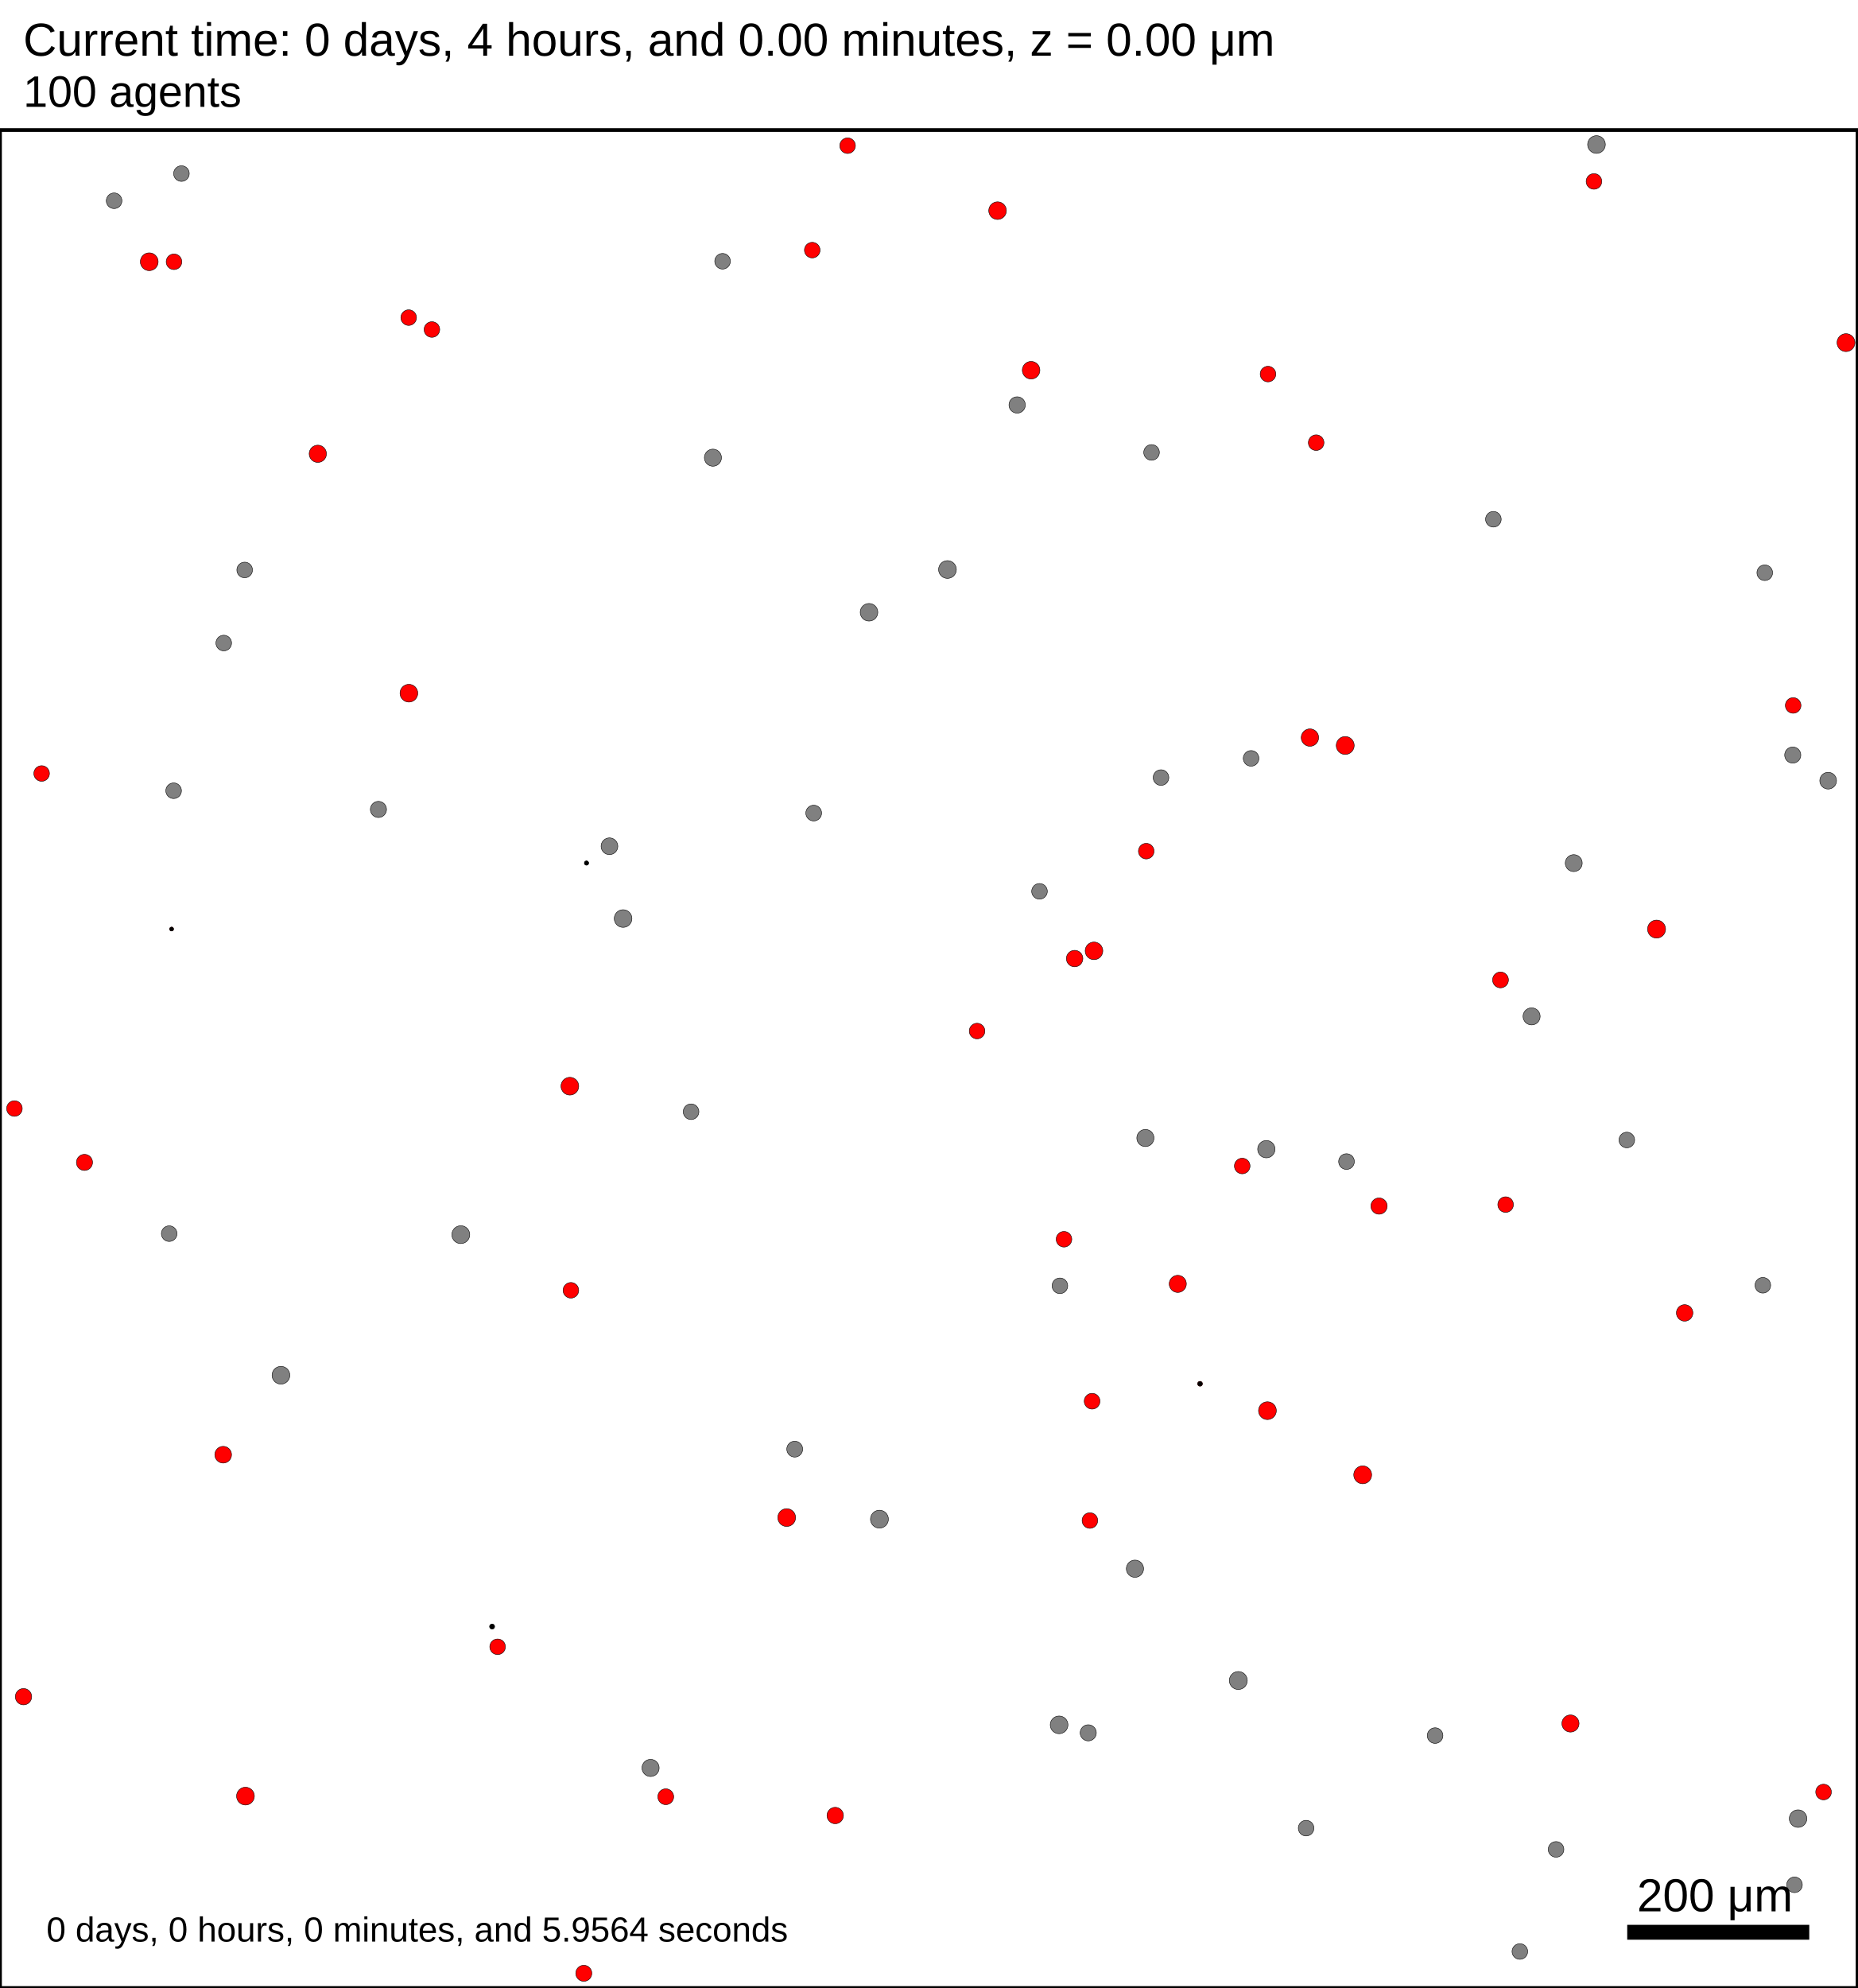
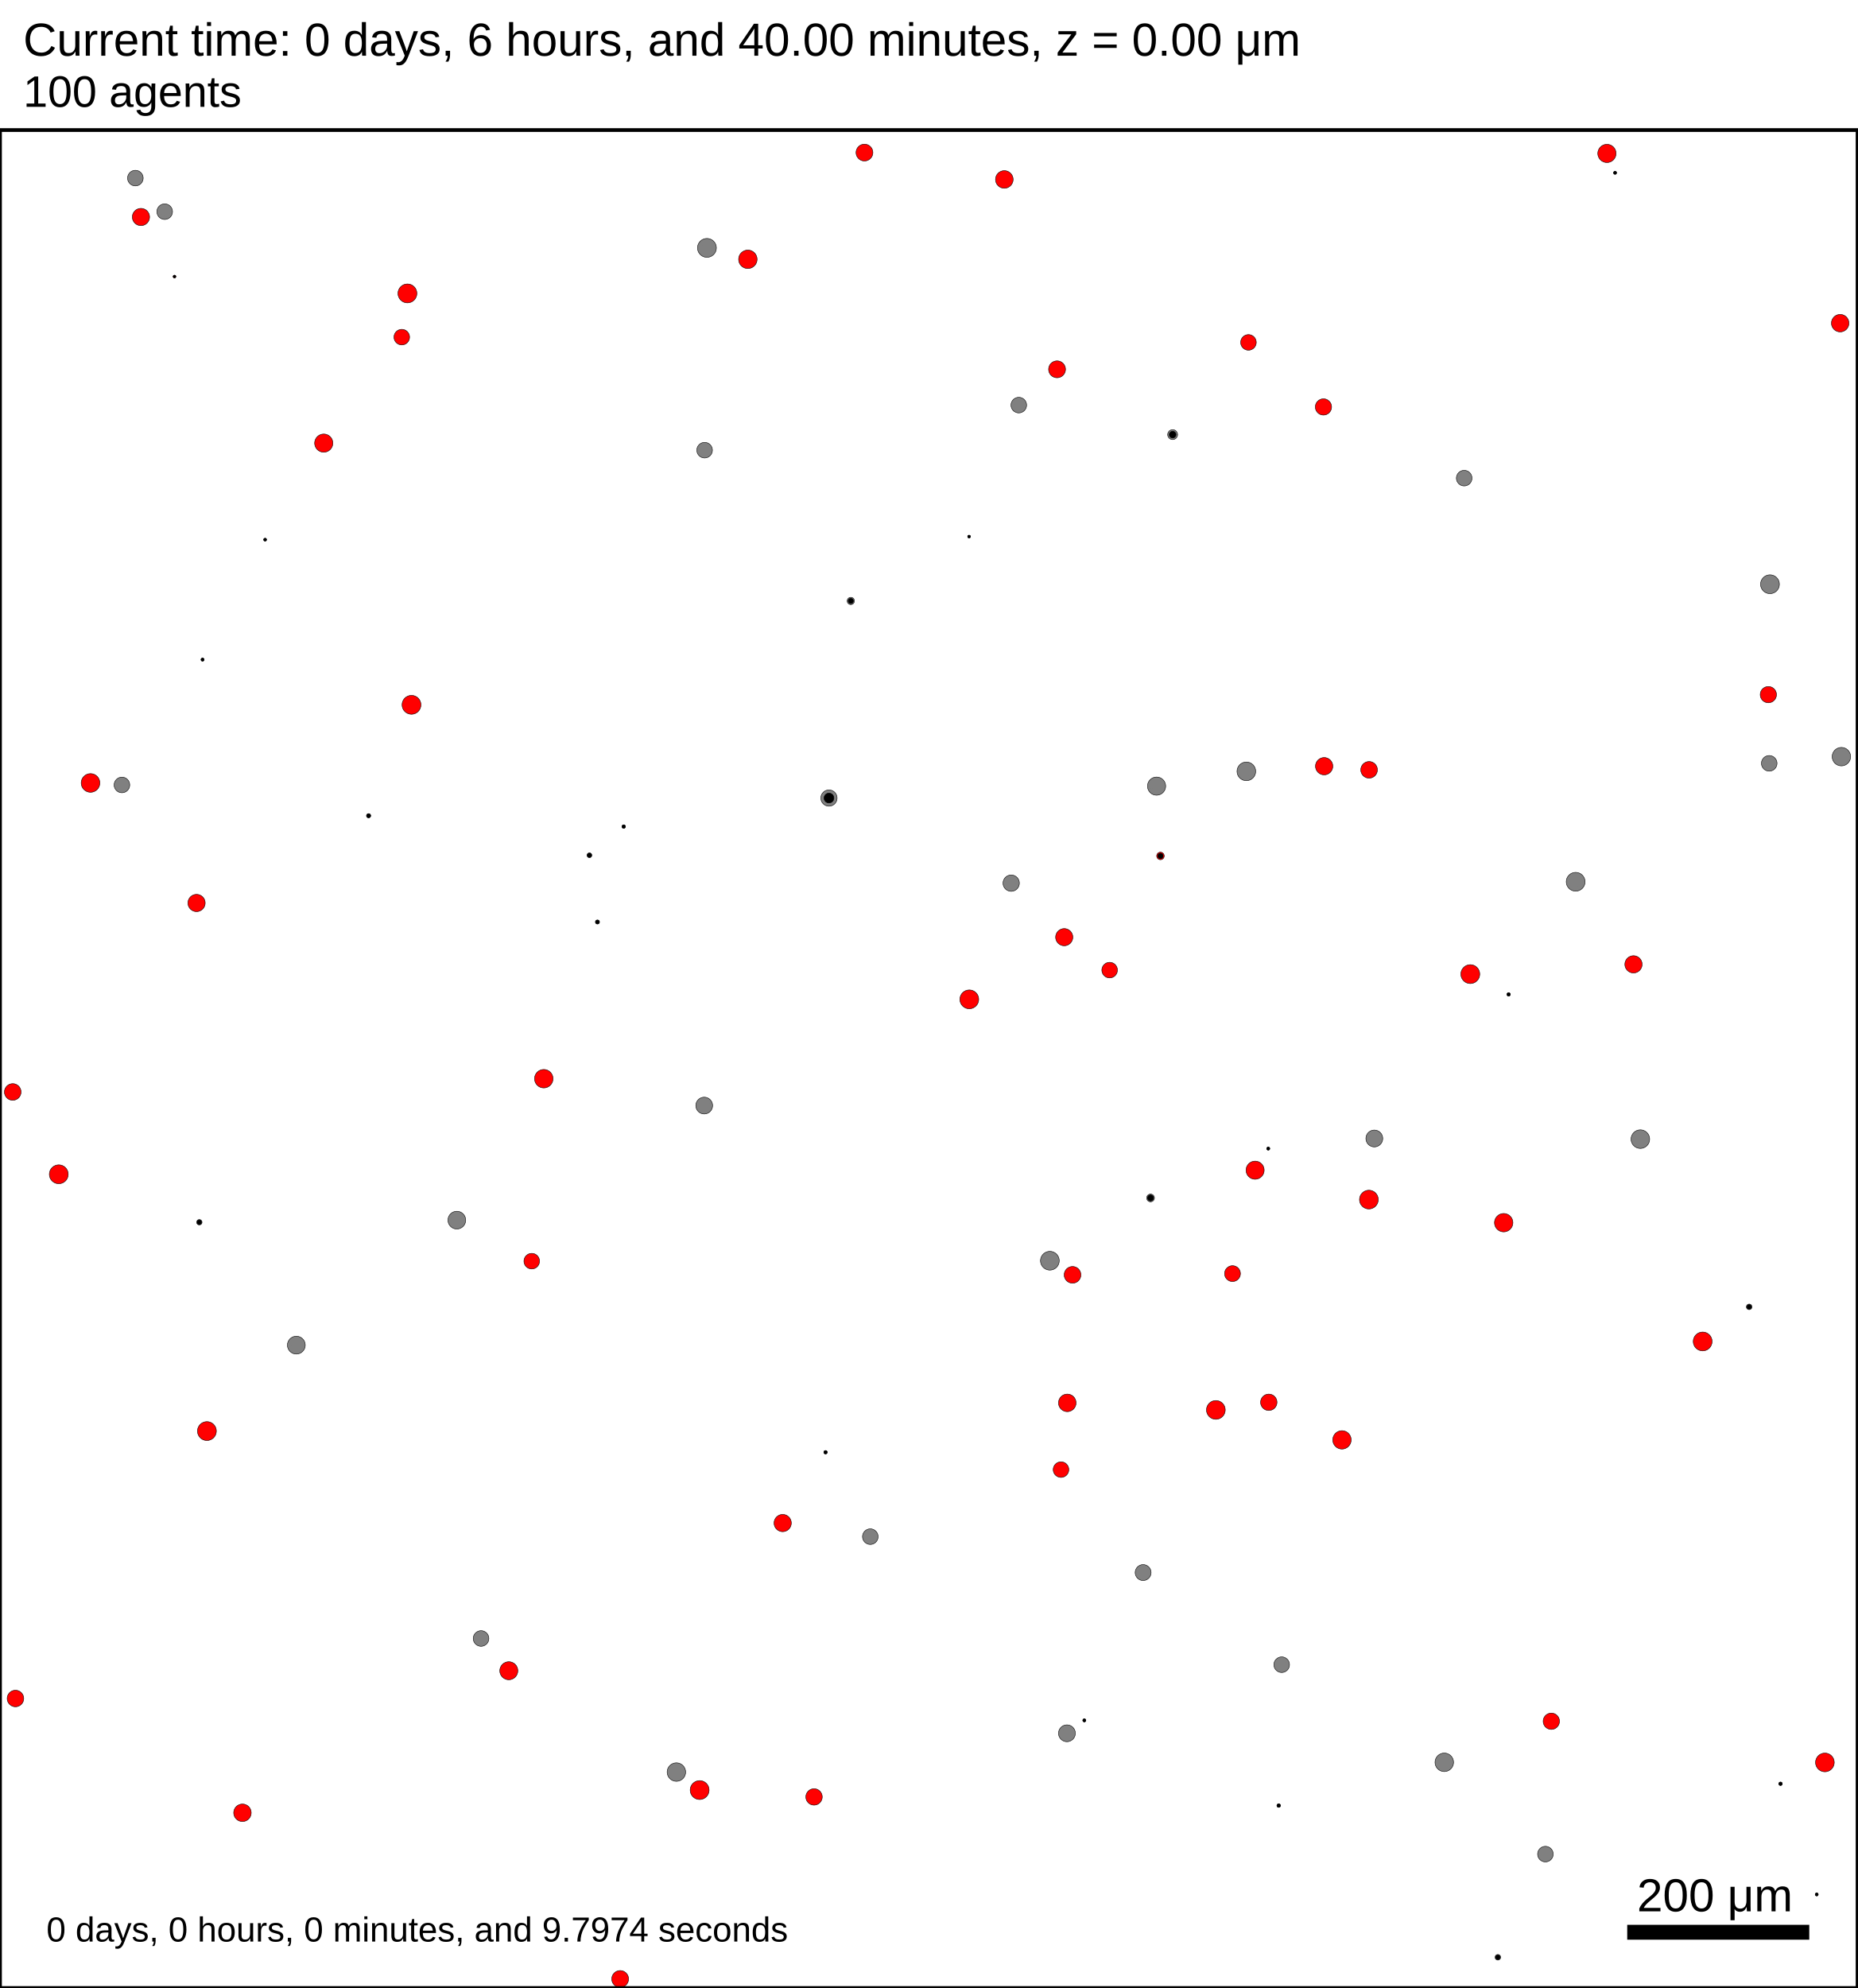
<svg xmlns="http://www.w3.org/2000/svg" version="1.1" width="2000" height="2140" id="svg2">
  <rect x="0" y="0" width="2000" height="2140" stroke-width="4" stroke="white" fill="white" />
  <text x="25" y="60" font-family="Arial" font-size="50" fill="black">
-    Current time: 0 days, 4 hours, and 0.00 minutes, z = 0.00 μm
+    Current time: 0 days, 6 hours, and 40.00 minutes, z = 0.00 μm
  </text>
  <text x="25" y="115" font-family="Arial" font-size="47.5" fill="black">
   100 agents
  </text>
  <g id="tissue" transform="translate(0,2140) scale(1,-1)">
    <g id="ECM">
  </g>
    <g id="cells">
      <g id="cell0">
-         <circle cx="1119.22" cy="1180.51" r="8.413" stroke-width="0.5" stroke="black" fill="grey" />
-         <circle cx="1119.22" cy="1180.51" r="5.052" stroke-width="0.5" stroke="grey" fill="grey" />
+         <circle cx="1088.74" cy="1189.32" r="8.808" stroke-width="0.5" stroke="black" fill="grey" />
+         <circle cx="1088.74" cy="1189.32" r="5.336" stroke-width="0.5" stroke="grey" fill="grey" />
      </g>
      <g id="cell1">
-         <circle cx="1694.42" cy="1210.89" r="9.125" stroke-width="0.5" stroke="black" fill="grey" />
-         <circle cx="1694.42" cy="1210.89" r="5.543" stroke-width="0.5" stroke="grey" fill="grey" />
+         <circle cx="1696.47" cy="1190.81" r="10.137" stroke-width="0.5" stroke="black" fill="grey" />
+         <circle cx="1696.47" cy="1190.81" r="6.141" stroke-width="0.5" stroke="grey" fill="grey" />
      </g>
      <g id="cell2">
-         <circle cx="1095.15" cy="1704.07" r="8.808" stroke-width="0.5" stroke="black" fill="grey" />
-         <circle cx="1095.15" cy="1704.07" r="5.336" stroke-width="0.5" stroke="grey" fill="grey" />
+         <circle cx="1096.92" cy="1703.91" r="8.413" stroke-width="0.5" stroke="black" fill="grey" />
+         <circle cx="1096.92" cy="1703.91" r="5.052" stroke-width="0.5" stroke="grey" fill="grey" />
      </g>
      <g id="cell3">
-         <circle cx="1250.03" cy="1302.97" r="8.413" stroke-width="0.5" stroke="black" fill="grey" />
-         <circle cx="1250.03" cy="1302.97" r="5.052" stroke-width="0.5" stroke="grey" fill="grey" />
+         <circle cx="1245.26" cy="1293.78" r="9.799" stroke-width="0.5" stroke="black" fill="grey" />
+         <circle cx="1245.26" cy="1293.78" r="5.951" stroke-width="0.5" stroke="grey" fill="grey" />
      </g>
      <g id="cell4">
-         <circle cx="855.672" cy="580.069" r="8.545" stroke-width="0.5" stroke="black" fill="grey" />
-         <circle cx="855.672" cy="580.069" r="5.149" stroke-width="0.5" stroke="grey" fill="grey" />
+         <circle cx="888.838" cy="576.725" r="1.846" stroke-width="0.5" stroke="black" fill="grey" />
+         <circle cx="888.838" cy="576.725" r="1.778" stroke-width="0.5" stroke="black" fill="black" />
      </g>
      <g id="cell5">
-         <circle cx="122.863" cy="1923.88" r="8.413" stroke-width="0.5" stroke="black" fill="grey" />
-         <circle cx="122.863" cy="1923.88" r="5.052" stroke-width="0.5" stroke="grey" fill="grey" />
+         <circle cx="145.756" cy="1948.28" r="8.413" stroke-width="0.5" stroke="black" fill="grey" />
+         <circle cx="145.756" cy="1948.28" r="5.052" stroke-width="0.5" stroke="grey" fill="grey" />
      </g>
      <g id="cell6">
-         <circle cx="744.069" cy="943.266" r="8.413" stroke-width="0.5" stroke="black" fill="grey" />
-         <circle cx="744.069" cy="943.266" r="5.052" stroke-width="0.5" stroke="grey" fill="grey" />
+         <circle cx="758.225" cy="949.898" r="9.047" stroke-width="0.5" stroke="black" fill="grey" />
+         <circle cx="758.225" cy="949.898" r="5.493" stroke-width="0.5" stroke="grey" fill="grey" />
      </g>
      <g id="cell7">
-         <circle cx="1649.04" cy="1045.91" r="9.2" stroke-width="0.5" stroke="black" fill="grey" />
-         <circle cx="1649.04" cy="1045.91" r="5.59" stroke-width="0.5" stroke="grey" fill="grey" />
+         <circle cx="1624.31" cy="1069.57" r="1.82" stroke-width="0.5" stroke="black" fill="grey" />
+         <circle cx="1624.31" cy="1069.57" r="1.757" stroke-width="0.5" stroke="black" fill="black" />
      </g>
      <g id="cell8">
-         <circle cx="1141.18" cy="755.884" r="8.413" stroke-width="0.5" stroke="black" fill="grey" />
-         <circle cx="1141.18" cy="755.884" r="5.052" stroke-width="0.5" stroke="grey" fill="grey" />
+         <circle cx="1130.37" cy="782.881" r="10.11" stroke-width="0.5" stroke="black" fill="grey" />
+         <circle cx="1130.37" cy="782.881" r="6.126" stroke-width="0.5" stroke="grey" fill="grey" />
      </g>
      <g id="cell9">
-         <circle cx="1675.37" cy="149.206" r="8.413" stroke-width="0.5" stroke="black" fill="grey" />
-         <circle cx="1675.37" cy="149.206" r="5.052" stroke-width="0.5" stroke="grey" fill="grey" />
+         <circle cx="1663.91" cy="144.118" r="8.413" stroke-width="0.5" stroke="black" fill="grey" />
+         <circle cx="1663.91" cy="144.118" r="5.052" stroke-width="0.5" stroke="grey" fill="grey" />
      </g>
      <g id="cell10">
-         <circle cx="186.957" cy="1288.8" r="8.413" stroke-width="0.5" stroke="black" fill="grey" />
-         <circle cx="186.957" cy="1288.8" r="5.052" stroke-width="0.5" stroke="grey" fill="grey" />
+         <circle cx="131.287" cy="1295.03" r="8.413" stroke-width="0.5" stroke="black" fill="grey" />
+         <circle cx="131.287" cy="1295.03" r="5.052" stroke-width="0.5" stroke="grey" fill="grey" />
      </g>
      <g id="cell11">
-         <circle cx="767.598" cy="1647.32" r="9.2" stroke-width="0.5" stroke="black" fill="grey" />
-         <circle cx="767.598" cy="1647.32" r="5.59" stroke-width="0.5" stroke="grey" fill="grey" />
+         <circle cx="758.651" cy="1655.41" r="8.413" stroke-width="0.5" stroke="black" fill="grey" />
+         <circle cx="758.651" cy="1655.41" r="5.052" stroke-width="0.5" stroke="grey" fill="grey" />
      </g>
      <g id="cell12">
-         <circle cx="1545.14" cy="271.709" r="8.413" stroke-width="0.5" stroke="black" fill="grey" />
-         <circle cx="1545.14" cy="271.709" r="5.052" stroke-width="0.5" stroke="grey" fill="grey" />
+         <circle cx="1555.04" cy="242.931" r="9.982" stroke-width="0.5" stroke="black" fill="grey" />
+         <circle cx="1555.04" cy="242.931" r="6.055" stroke-width="0.5" stroke="grey" fill="grey" />
      </g>
      <g id="cell13">
-         <circle cx="1718.9" cy="1984.42" r="9.536" stroke-width="0.5" stroke="black" fill="grey" />
-         <circle cx="1718.9" cy="1984.42" r="5.796" stroke-width="0.5" stroke="grey" fill="grey" />
+         <circle cx="1738.91" cy="1953.97" r="1.61" stroke-width="0.5" stroke="black" fill="grey" />
+         <circle cx="1738.91" cy="1953.97" r="1.579" stroke-width="0.5" stroke="black" fill="black" />
      </g>
      <g id="cell14">
-         <circle cx="1607.9" cy="1581.04" r="8.413" stroke-width="0.5" stroke="black" fill="grey" />
-         <circle cx="1607.9" cy="1581.04" r="5.052" stroke-width="0.5" stroke="grey" fill="grey" />
+         <circle cx="1576.46" cy="1625.3" r="8.413" stroke-width="0.5" stroke="black" fill="grey" />
+         <circle cx="1576.46" cy="1625.3" r="5.052" stroke-width="0.5" stroke="grey" fill="grey" />
      </g>
      <g id="cell15">
-         <circle cx="1020.13" cy="1526.94" r="9.565" stroke-width="0.5" stroke="black" fill="grey" />
-         <circle cx="1020.13" cy="1526.94" r="5.813" stroke-width="0.5" stroke="grey" fill="grey" />
+         <circle cx="1043.38" cy="1562.39" r="1.489" stroke-width="0.5" stroke="black" fill="grey" />
+         <circle cx="1043.38" cy="1562.39" r="1.471" stroke-width="0.5" stroke="black" fill="black" />
      </g>
      <g id="cell16">
-         <circle cx="240.91" cy="1447.79" r="8.413" stroke-width="0.5" stroke="black" fill="grey" />
-         <circle cx="240.91" cy="1447.79" r="5.052" stroke-width="0.5" stroke="grey" fill="grey" />
+         <circle cx="218.08" cy="1429.96" r="1.653" stroke-width="0.5" stroke="black" fill="grey" />
+         <circle cx="218.08" cy="1429.96" r="1.617" stroke-width="0.5" stroke="black" fill="black" />
      </g>
      <g id="cell17">
-         <circle cx="1171.7" cy="274.673" r="8.689" stroke-width="0.5" stroke="black" fill="grey" />
-         <circle cx="1171.7" cy="274.673" r="5.254" stroke-width="0.5" stroke="grey" fill="grey" />
+         <circle cx="1167.46" cy="288.104" r="1.653" stroke-width="0.5" stroke="black" fill="grey" />
+         <circle cx="1167.46" cy="288.104" r="1.617" stroke-width="0.5" stroke="black" fill="black" />
      </g>
      <g id="cell18">
-         <circle cx="1900.08" cy="1523.48" r="8.413" stroke-width="0.5" stroke="black" fill="grey" />
-         <circle cx="1900.08" cy="1523.48" r="5.052" stroke-width="0.5" stroke="grey" fill="grey" />
+         <circle cx="1905.7" cy="1511.08" r="10.151" stroke-width="0.5" stroke="black" fill="grey" />
+         <circle cx="1905.7" cy="1511.08" r="6.148" stroke-width="0.5" stroke="grey" fill="grey" />
      </g>
      <g id="cell19">
-         <circle cx="182.167" cy="812.027" r="8.413" stroke-width="0.5" stroke="black" fill="grey" />
-         <circle cx="182.167" cy="812.027" r="5.052" stroke-width="0.5" stroke="grey" fill="grey" />
+         <circle cx="214.624" cy="824.308" r="2.929" stroke-width="0.5" stroke="black" fill="grey" />
+         <circle cx="214.624" cy="824.308" r="2.47" stroke-width="0.5" stroke="black" fill="black" />
      </g>
      <g id="cell20">
-         <circle cx="529.844" cy="389.074" r="2.775" stroke-width="0.5" stroke="black" fill="grey" />
-         <circle cx="529.844" cy="389.074" r="2.403" stroke-width="0.5" stroke="black" fill="black" />
+         <circle cx="517.944" cy="376.231" r="8.413" stroke-width="0.5" stroke="black" fill="grey" />
+         <circle cx="517.944" cy="376.231" r="5.052" stroke-width="0.5" stroke="grey" fill="grey" />
      </g>
      <g id="cell21">
-         <circle cx="1449.75" cy="889.61" r="8.456" stroke-width="0.5" stroke="black" fill="grey" />
-         <circle cx="1449.75" cy="889.61" r="5.083" stroke-width="0.5" stroke="grey" fill="grey" />
+         <circle cx="1479.71" cy="914.46" r="9.086" stroke-width="0.5" stroke="black" fill="grey" />
+         <circle cx="1479.71" cy="914.46" r="5.518" stroke-width="0.5" stroke="grey" fill="grey" />
      </g>
      <g id="cell22">
-         <circle cx="1140.32" cy="283.268" r="9.536" stroke-width="0.5" stroke="black" fill="grey" />
-         <circle cx="1140.32" cy="283.268" r="5.796" stroke-width="0.5" stroke="grey" fill="grey" />
+         <circle cx="1148.74" cy="274.194" r="9.086" stroke-width="0.5" stroke="black" fill="grey" />
+         <circle cx="1148.74" cy="274.194" r="5.518" stroke-width="0.5" stroke="grey" fill="grey" />
      </g>
      <g id="cell23">
-         <circle cx="656.196" cy="1229.04" r="9.008" stroke-width="0.5" stroke="black" fill="grey" />
-         <circle cx="656.196" cy="1229.04" r="5.468" stroke-width="0.5" stroke="grey" fill="grey" />
+         <circle cx="671.545" cy="1250.24" r="1.901" stroke-width="0.5" stroke="black" fill="grey" />
+         <circle cx="671.545" cy="1250.24" r="1.821" stroke-width="0.5" stroke="black" fill="black" />
      </g>
      <g id="cell24">
-         <circle cx="1221.99" cy="451.345" r="9.273" stroke-width="0.5" stroke="black" fill="grey" />
-         <circle cx="1221.99" cy="451.345" r="5.636" stroke-width="0.5" stroke="grey" fill="grey" />
+         <circle cx="1230.79" cy="447.2" r="8.579" stroke-width="0.5" stroke="black" fill="grey" />
+         <circle cx="1230.79" cy="447.2" r="5.175" stroke-width="0.5" stroke="grey" fill="grey" />
      </g>
      <g id="cell25">
-         <circle cx="777.969" cy="1858.76" r="8.413" stroke-width="0.5" stroke="black" fill="grey" />
-         <circle cx="777.969" cy="1858.76" r="5.052" stroke-width="0.5" stroke="grey" fill="grey" />
+         <circle cx="761.145" cy="1873.16" r="10.176" stroke-width="0.5" stroke="black" fill="grey" />
+         <circle cx="761.145" cy="1873.16" r="6.162" stroke-width="0.5" stroke="grey" fill="grey" />
      </g>
      <g id="cell26">
-         <circle cx="1363.45" cy="902.96" r="9.343" stroke-width="0.5" stroke="black" fill="grey" />
-         <circle cx="1363.45" cy="902.96" r="5.679" stroke-width="0.5" stroke="grey" fill="grey" />
+         <circle cx="1365.51" cy="903.594" r="1.653" stroke-width="0.5" stroke="black" fill="grey" />
+         <circle cx="1365.51" cy="903.594" r="1.617" stroke-width="0.5" stroke="black" fill="black" />
      </g>
      <g id="cell27">
-         <circle cx="1233.22" cy="914.984" r="9.237" stroke-width="0.5" stroke="black" fill="grey" />
-         <circle cx="1233.22" cy="914.984" r="5.613" stroke-width="0.5" stroke="grey" fill="grey" />
+         <circle cx="1238.77" cy="850.47" r="4.183" stroke-width="0.5" stroke="black" fill="grey" />
+         <circle cx="1238.77" cy="850.47" r="3.244" stroke-width="0.5" stroke="black" fill="black" />
      </g>
      <g id="cell28">
-         <circle cx="1406.26" cy="172.08" r="8.413" stroke-width="0.5" stroke="black" fill="grey" />
-         <circle cx="1406.26" cy="172.08" r="5.052" stroke-width="0.5" stroke="grey" fill="grey" />
+         <circle cx="1376.73" cy="196.361" r="1.929" stroke-width="0.5" stroke="black" fill="grey" />
+         <circle cx="1376.73" cy="196.361" r="1.843" stroke-width="0.5" stroke="black" fill="black" />
      </g>
      <g id="cell29">
-         <circle cx="1930.21" cy="1327.21" r="8.689" stroke-width="0.5" stroke="black" fill="grey" />
-         <circle cx="1930.21" cy="1327.21" r="5.254" stroke-width="0.5" stroke="grey" fill="grey" />
+         <circle cx="1904.89" cy="1318.29" r="8.413" stroke-width="0.5" stroke="black" fill="grey" />
+         <circle cx="1904.89" cy="1318.29" r="5.052" stroke-width="0.5" stroke="grey" fill="grey" />
      </g>
      <g id="cell30">
-         <circle cx="1333.27" cy="331" r="9.676" stroke-width="0.5" stroke="black" fill="grey" />
-         <circle cx="1333.27" cy="331" r="5.879" stroke-width="0.5" stroke="grey" fill="grey" />
+         <circle cx="1379.98" cy="348.022" r="8.413" stroke-width="0.5" stroke="black" fill="grey" />
+         <circle cx="1379.98" cy="348.022" r="5.052" stroke-width="0.5" stroke="grey" fill="grey" />
      </g>
      <g id="cell31">
-         <circle cx="700.467" cy="236.895" r="9.237" stroke-width="0.5" stroke="black" fill="grey" />
-         <circle cx="700.467" cy="236.895" r="5.613" stroke-width="0.5" stroke="grey" fill="grey" />
+         <circle cx="728.257" cy="232.433" r="9.964" stroke-width="0.5" stroke="black" fill="grey" />
+         <circle cx="728.257" cy="232.433" r="6.045" stroke-width="0.5" stroke="grey" fill="grey" />
      </g>
      <g id="cell32">
-         <circle cx="631.476" cy="1210.96" r="2.342" stroke-width="0.5" stroke="black" fill="grey" />
-         <circle cx="631.476" cy="1210.96" r="2.125" stroke-width="0.5" stroke="black" fill="black" />
+         <circle cx="634.619" cy="1219.34" r="2.621" stroke-width="0.5" stroke="black" fill="grey" />
+         <circle cx="634.619" cy="1219.34" r="2.283" stroke-width="0.5" stroke="black" fill="black" />
      </g>
      <g id="cell33">
-         <circle cx="670.873" cy="1151.22" r="9.505" stroke-width="0.5" stroke="black" fill="grey" />
-         <circle cx="670.873" cy="1151.22" r="5.777" stroke-width="0.5" stroke="grey" fill="grey" />
+         <circle cx="643.263" cy="1147.51" r="2.223" stroke-width="0.5" stroke="black" fill="grey" />
+         <circle cx="643.263" cy="1147.51" r="2.051" stroke-width="0.5" stroke="black" fill="black" />
      </g>
      <g id="cell34">
-         <circle cx="876.11" cy="1264.75" r="8.483" stroke-width="0.5" stroke="black" fill="grey" />
-         <circle cx="876.11" cy="1264.75" r="5.103" stroke-width="0.5" stroke="grey" fill="grey" />
+         <circle cx="892.533" cy="1280.93" r="8.768" stroke-width="0.5" stroke="black" fill="grey" />
+         <circle cx="892.533" cy="1280.93" r="5.309" stroke-width="0.5" stroke="black" fill="black" />
      </g>
      <g id="cell35">
-         <circle cx="1935.95" cy="182.337" r="9.443" stroke-width="0.5" stroke="black" fill="grey" />
-         <circle cx="1935.95" cy="182.337" r="5.74" stroke-width="0.5" stroke="grey" fill="grey" />
+         <circle cx="1917.06" cy="219.87" r="1.873" stroke-width="0.5" stroke="black" fill="grey" />
+         <circle cx="1917.06" cy="219.87" r="1.8" stroke-width="0.5" stroke="black" fill="black" />
      </g>
      <g id="cell36">
-         <circle cx="407.459" cy="1268.68" r="8.689" stroke-width="0.5" stroke="black" fill="grey" />
-         <circle cx="407.459" cy="1268.68" r="5.254" stroke-width="0.5" stroke="grey" fill="grey" />
+         <circle cx="396.868" cy="1261.9" r="2.301" stroke-width="0.5" stroke="black" fill="grey" />
+         <circle cx="396.868" cy="1261.9" r="2.1" stroke-width="0.5" stroke="black" fill="black" />
      </g>
      <g id="cell37">
-         <circle cx="1968.34" cy="1299.63" r="9.008" stroke-width="0.5" stroke="black" fill="grey" />
-         <circle cx="1968.34" cy="1299.63" r="5.468" stroke-width="0.5" stroke="grey" fill="grey" />
+         <circle cx="1982.6" cy="1325.5" r="9.945" stroke-width="0.5" stroke="black" fill="grey" />
+         <circle cx="1982.6" cy="1325.5" r="6.034" stroke-width="0.5" stroke="grey" fill="grey" />
      </g>
      <g id="cell38">
-         <circle cx="496.137" cy="810.946" r="9.622" stroke-width="0.5" stroke="black" fill="grey" />
-         <circle cx="496.137" cy="810.946" r="5.847" stroke-width="0.5" stroke="grey" fill="grey" />
+         <circle cx="491.857" cy="826.579" r="9.565" stroke-width="0.5" stroke="black" fill="grey" />
+         <circle cx="491.857" cy="826.579" r="5.813" stroke-width="0.5" stroke="grey" fill="grey" />
      </g>
      <g id="cell39">
-         <circle cx="946.874" cy="504.677" r="9.649" stroke-width="0.5" stroke="black" fill="grey" />
-         <circle cx="946.874" cy="504.677" r="5.863" stroke-width="0.5" stroke="grey" fill="grey" />
+         <circle cx="937.037" cy="485.859" r="8.413" stroke-width="0.5" stroke="black" fill="grey" />
+         <circle cx="937.037" cy="485.859" r="5.052" stroke-width="0.5" stroke="grey" fill="grey" />
      </g>
      <g id="cell40">
-         <circle cx="302.49" cy="659.6" r="9.565" stroke-width="0.5" stroke="black" fill="grey" />
-         <circle cx="302.49" cy="659.6" r="5.813" stroke-width="0.5" stroke="grey" fill="grey" />
+         <circle cx="319.047" cy="692.026" r="9.622" stroke-width="0.5" stroke="black" fill="grey" />
+         <circle cx="319.047" cy="692.026" r="5.847" stroke-width="0.5" stroke="grey" fill="grey" />
      </g>
      <g id="cell41">
-         <circle cx="1347.02" cy="1323.64" r="8.413" stroke-width="0.5" stroke="black" fill="grey" />
-         <circle cx="1347.02" cy="1323.64" r="5.052" stroke-width="0.5" stroke="grey" fill="grey" />
+         <circle cx="1341.93" cy="1309.68" r="10.065" stroke-width="0.5" stroke="black" fill="grey" />
+         <circle cx="1341.93" cy="1309.68" r="6.101" stroke-width="0.5" stroke="grey" fill="grey" />
      </g>
      <g id="cell42">
-         <circle cx="263.435" cy="1526.45" r="8.413" stroke-width="0.5" stroke="black" fill="grey" />
-         <circle cx="263.435" cy="1526.45" r="5.052" stroke-width="0.5" stroke="grey" fill="grey" />
+         <circle cx="285.449" cy="1559.1" r="1.545" stroke-width="0.5" stroke="black" fill="grey" />
+         <circle cx="285.449" cy="1559.1" r="1.522" stroke-width="0.5" stroke="black" fill="black" />
      </g>
      <g id="cell43">
-         <circle cx="1898.02" cy="756.471" r="8.413" stroke-width="0.5" stroke="black" fill="grey" />
-         <circle cx="1898.02" cy="756.471" r="5.052" stroke-width="0.5" stroke="grey" fill="grey" />
+         <circle cx="1883.3" cy="733.201" r="3.046" stroke-width="0.5" stroke="black" fill="grey" />
+         <circle cx="1883.3" cy="733.201" r="2.487" stroke-width="0.5" stroke="black" fill="black" />
      </g>
      <g id="cell44">
-         <circle cx="1636.4" cy="39.283" r="8.413" stroke-width="0.5" stroke="black" fill="grey" />
-         <circle cx="1636.4" cy="39.283" r="5.052" stroke-width="0.5" stroke="grey" fill="grey" />
+         <circle cx="1612.72" cy="33.068" r="3.046" stroke-width="0.5" stroke="black" fill="grey" />
+         <circle cx="1612.72" cy="33.068" r="2.487" stroke-width="0.5" stroke="black" fill="black" />
      </g>
      <g id="cell45">
-         <circle cx="1239.87" cy="1652.98" r="8.413" stroke-width="0.5" stroke="black" fill="grey" />
-         <circle cx="1239.87" cy="1652.98" r="5.052" stroke-width="0.5" stroke="grey" fill="grey" />
+         <circle cx="1262.55" cy="1672.15" r="5.357" stroke-width="0.5" stroke="black" fill="grey" />
+         <circle cx="1262.55" cy="1672.15" r="3.639" stroke-width="0.5" stroke="black" fill="black" />
      </g>
      <g id="cell46">
-         <circle cx="195.364" cy="1953.15" r="8.413" stroke-width="0.5" stroke="black" fill="grey" />
-         <circle cx="195.364" cy="1953.15" r="5.052" stroke-width="0.5" stroke="grey" fill="grey" />
+         <circle cx="177.333" cy="1912.15" r="8.413" stroke-width="0.5" stroke="black" fill="grey" />
+         <circle cx="177.333" cy="1912.15" r="5.052" stroke-width="0.5" stroke="grey" fill="grey" />
      </g>
      <g id="cell47">
-         <circle cx="1751.56" cy="912.837" r="8.413" stroke-width="0.5" stroke="black" fill="grey" />
-         <circle cx="1751.56" cy="912.837" r="5.052" stroke-width="0.5" stroke="grey" fill="grey" />
+         <circle cx="1766.14" cy="913.766" r="10.017" stroke-width="0.5" stroke="black" fill="grey" />
+         <circle cx="1766.14" cy="913.766" r="6.075" stroke-width="0.5" stroke="grey" fill="grey" />
      </g>
      <g id="cell48">
-         <circle cx="1932.12" cy="111.075" r="8.413" stroke-width="0.5" stroke="black" fill="grey" />
-         <circle cx="1932.12" cy="111.075" r="5.052" stroke-width="0.5" stroke="grey" fill="grey" />
+         <circle cx="1956.03" cy="100.739" r="1.61" stroke-width="0.5" stroke="black" fill="grey" />
+         <circle cx="1956.03" cy="100.739" r="1.579" stroke-width="0.5" stroke="black" fill="black" />
      </g>
      <g id="cell49">
-         <circle cx="935.66" cy="1480.9" r="9.474" stroke-width="0.5" stroke="black" fill="grey" />
-         <circle cx="935.66" cy="1480.9" r="5.759" stroke-width="0.5" stroke="grey" fill="grey" />
+         <circle cx="916.039" cy="1493.1" r="3.918" stroke-width="0.5" stroke="black" fill="grey" />
+         <circle cx="916.039" cy="1493.1" r="2.856" stroke-width="0.5" stroke="black" fill="black" />
      </g>
      <g id="cell50">
-         <circle cx="90.956" cy="888.719" r="8.689" stroke-width="0.5" stroke="black" fill="red" />
-         <circle cx="90.956" cy="888.719" r="5.254" stroke-width="0.5" stroke="red" fill="red" />
+         <circle cx="63.276" cy="875.933" r="10.176" stroke-width="0.5" stroke="black" fill="red" />
+         <circle cx="63.276" cy="875.933" r="6.162" stroke-width="0.5" stroke="red" fill="red" />
      </g>
      <g id="cell51">
-         <circle cx="1963.38" cy="210.961" r="8.432" stroke-width="0.5" stroke="black" fill="red" />
-         <circle cx="1963.38" cy="210.961" r="5.066" stroke-width="0.5" stroke="red" fill="red" />
+         <circle cx="1964.83" cy="242.808" r="10.095" stroke-width="0.5" stroke="black" fill="red" />
+         <circle cx="1964.83" cy="242.808" r="6.118" stroke-width="0.5" stroke="red" fill="red" />
      </g>
      <g id="cell52">
-         <circle cx="613.555" cy="970.771" r="9.565" stroke-width="0.5" stroke="black" fill="red" />
-         <circle cx="613.555" cy="970.771" r="5.813" stroke-width="0.5" stroke="red" fill="red" />
+         <circle cx="585.483" cy="978.835" r="9.964" stroke-width="0.5" stroke="black" fill="red" />
+         <circle cx="585.483" cy="978.835" r="6.045" stroke-width="0.5" stroke="red" fill="red" />
      </g>
      <g id="cell53">
-         <circle cx="1364.62" cy="621.474" r="9.594" stroke-width="0.5" stroke="black" fill="red" />
-         <circle cx="1364.62" cy="621.474" r="5.83" stroke-width="0.5" stroke="red" fill="red" />
+         <circle cx="1366.08" cy="630.49" r="8.848" stroke-width="0.5" stroke="black" fill="red" />
+         <circle cx="1366.08" cy="630.49" r="5.363" stroke-width="0.5" stroke="red" fill="red" />
      </g>
      <g id="cell54">
-         <circle cx="874.534" cy="1870.75" r="8.413" stroke-width="0.5" stroke="black" fill="red" />
-         <circle cx="874.534" cy="1870.75" r="5.052" stroke-width="0.5" stroke="red" fill="red" />
+         <circle cx="805.198" cy="1860.87" r="9.964" stroke-width="0.5" stroke="black" fill="red" />
+         <circle cx="805.198" cy="1860.87" r="6.045" stroke-width="0.5" stroke="red" fill="red" />
      </g>
      <g id="cell55">
-         <circle cx="440.256" cy="1393.81" r="9.565" stroke-width="0.5" stroke="black" fill="red" />
-         <circle cx="440.256" cy="1393.81" r="5.813" stroke-width="0.5" stroke="red" fill="red" />
+         <circle cx="443.051" cy="1381.3" r="10.176" stroke-width="0.5" stroke="black" fill="red" />
+         <circle cx="443.051" cy="1381.3" r="6.162" stroke-width="0.5" stroke="red" fill="red" />
      </g>
      <g id="cell56">
-         <circle cx="1110.16" cy="1741.47" r="9.474" stroke-width="0.5" stroke="black" fill="red" />
-         <circle cx="1110.16" cy="1741.47" r="5.759" stroke-width="0.5" stroke="red" fill="red" />
+         <circle cx="1138.11" cy="1742.45" r="9.125" stroke-width="0.5" stroke="black" fill="red" />
+         <circle cx="1138.11" cy="1742.45" r="5.543" stroke-width="0.5" stroke="red" fill="red" />
      </g>
      <g id="cell57">
-         <circle cx="1051.99" cy="1030.12" r="8.413" stroke-width="0.5" stroke="black" fill="red" />
-         <circle cx="1051.99" cy="1030.12" r="5.052" stroke-width="0.5" stroke="red" fill="red" />
+         <circle cx="1043.63" cy="1064.24" r="10.151" stroke-width="0.5" stroke="black" fill="red" />
+         <circle cx="1043.63" cy="1064.24" r="6.148" stroke-width="0.5" stroke="red" fill="red" />
      </g>
      <g id="cell58">
-         <circle cx="187.332" cy="1858.2" r="8.413" stroke-width="0.5" stroke="black" fill="red" />
-         <circle cx="187.332" cy="1858.2" r="5.052" stroke-width="0.5" stroke="red" fill="red" />
+         <circle cx="187.881" cy="1842.32" r="1.471" stroke-width="0.5" stroke="black" fill="red" />
+         <circle cx="187.881" cy="1842.32" r="1.453" stroke-width="0.5" stroke="black" fill="black" />
      </g>
      <g id="cell59">
-         <circle cx="160.7" cy="1858.24" r="9.594" stroke-width="0.5" stroke="black" fill="red" />
-         <circle cx="160.7" cy="1858.24" r="5.83" stroke-width="0.5" stroke="red" fill="red" />
+         <circle cx="151.758" cy="1906.41" r="9.308" stroke-width="0.5" stroke="black" fill="red" />
+         <circle cx="151.758" cy="1906.41" r="5.657" stroke-width="0.5" stroke="red" fill="red" />
      </g>
      <g id="cell60">
-         <circle cx="628.57" cy="15.828" r="8.651" stroke-width="0.5" stroke="black" fill="red" />
-         <circle cx="628.57" cy="15.828" r="5.227" stroke-width="0.5" stroke="red" fill="red" />
+         <circle cx="667.713" cy="9.712" r="9.086" stroke-width="0.5" stroke="black" fill="red" />
+         <circle cx="667.713" cy="9.712" r="5.518" stroke-width="0.5" stroke="red" fill="red" />
      </g>
      <g id="cell61">
-         <circle cx="1690.89" cy="284.71" r="9.237" stroke-width="0.5" stroke="black" fill="red" />
-         <circle cx="1690.89" cy="284.71" r="5.613" stroke-width="0.5" stroke="red" fill="red" />
+         <circle cx="1670.29" cy="287.133" r="8.808" stroke-width="0.5" stroke="black" fill="red" />
+         <circle cx="1670.29" cy="287.133" r="5.336" stroke-width="0.5" stroke="red" fill="red" />
      </g>
      <g id="cell62">
-         <circle cx="1417.09" cy="1663.48" r="8.413" stroke-width="0.5" stroke="black" fill="red" />
-         <circle cx="1417.09" cy="1663.48" r="5.052" stroke-width="0.5" stroke="red" fill="red" />
+         <circle cx="1424.94" cy="1701.95" r="8.768" stroke-width="0.5" stroke="black" fill="red" />
+         <circle cx="1424.94" cy="1701.95" r="5.309" stroke-width="0.5" stroke="red" fill="red" />
      </g>
      <g id="cell63">
-         <circle cx="535.764" cy="367.297" r="8.413" stroke-width="0.5" stroke="black" fill="red" />
-         <circle cx="535.764" cy="367.297" r="5.052" stroke-width="0.5" stroke="red" fill="red" />
+         <circle cx="547.831" cy="341.517" r="9.727" stroke-width="0.5" stroke="black" fill="red" />
+         <circle cx="547.831" cy="341.517" r="5.909" stroke-width="0.5" stroke="red" fill="red" />
      </g>
      <g id="cell64">
-         <circle cx="1157.03" cy="1108.14" r="8.888" stroke-width="0.5" stroke="black" fill="red" />
-         <circle cx="1157.03" cy="1108.14" r="5.39" stroke-width="0.5" stroke="red" fill="red" />
+         <circle cx="1145.83" cy="1131.17" r="9.273" stroke-width="0.5" stroke="black" fill="red" />
+         <circle cx="1145.83" cy="1131.17" r="5.636" stroke-width="0.5" stroke="red" fill="red" />
      </g>
      <g id="cell65">
-         <circle cx="342.184" cy="1651.51" r="9.308" stroke-width="0.5" stroke="black" fill="red" />
-         <circle cx="342.184" cy="1651.51" r="5.657" stroke-width="0.5" stroke="red" fill="red" />
+         <circle cx="348.574" cy="1662.99" r="9.822" stroke-width="0.5" stroke="black" fill="red" />
+         <circle cx="348.574" cy="1662.99" r="5.964" stroke-width="0.5" stroke="red" fill="red" />
      </g>
      <g id="cell66">
-         <circle cx="25.308" cy="313.577" r="8.808" stroke-width="0.5" stroke="black" fill="red" />
-         <circle cx="25.308" cy="313.577" r="5.336" stroke-width="0.5" stroke="red" fill="red" />
+         <circle cx="16.644" cy="311.64" r="8.928" stroke-width="0.5" stroke="black" fill="red" />
+         <circle cx="16.644" cy="311.64" r="5.416" stroke-width="0.5" stroke="red" fill="red" />
      </g>
      <g id="cell67">
-         <circle cx="1173.48" cy="503.206" r="8.413" stroke-width="0.5" stroke="black" fill="red" />
-         <circle cx="1173.48" cy="503.206" r="5.052" stroke-width="0.5" stroke="red" fill="red" />
+         <circle cx="1142.37" cy="558.016" r="8.413" stroke-width="0.5" stroke="black" fill="red" />
+         <circle cx="1142.37" cy="558.016" r="5.052" stroke-width="0.5" stroke="red" fill="red" />
      </g>
      <g id="cell68">
-         <circle cx="1467.19" cy="552.412" r="9.649" stroke-width="0.5" stroke="black" fill="red" />
-         <circle cx="1467.19" cy="552.412" r="5.863" stroke-width="0.5" stroke="red" fill="red" />
+         <circle cx="1444.87" cy="590.039" r="9.926" stroke-width="0.5" stroke="black" fill="red" />
+         <circle cx="1444.87" cy="590.039" r="6.024" stroke-width="0.5" stroke="red" fill="red" />
      </g>
      <g id="cell69">
-         <circle cx="847.028" cy="506.388" r="9.594" stroke-width="0.5" stroke="black" fill="red" />
-         <circle cx="847.028" cy="506.388" r="5.83" stroke-width="0.5" stroke="red" fill="red" />
+         <circle cx="842.704" cy="500.501" r="9.308" stroke-width="0.5" stroke="black" fill="red" />
+         <circle cx="842.704" cy="500.501" r="5.657" stroke-width="0.5" stroke="red" fill="red" />
      </g>
      <g id="cell70">
-         <circle cx="1145.58" cy="806.008" r="8.413" stroke-width="0.5" stroke="black" fill="red" />
-         <circle cx="1145.58" cy="806.008" r="5.052" stroke-width="0.5" stroke="red" fill="red" />
+         <circle cx="1154.78" cy="767.683" r="9.008" stroke-width="0.5" stroke="black" fill="red" />
+         <circle cx="1154.78" cy="767.683" r="5.468" stroke-width="0.5" stroke="red" fill="red" />
      </g>
      <g id="cell71">
-         <circle cx="1783.58" cy="1139.87" r="9.702" stroke-width="0.5" stroke="black" fill="red" />
-         <circle cx="1783.58" cy="1139.87" r="5.894" stroke-width="0.5" stroke="red" fill="red" />
+         <circle cx="1758.75" cy="1101.93" r="9.308" stroke-width="0.5" stroke="black" fill="red" />
+         <circle cx="1758.75" cy="1101.93" r="5.657" stroke-width="0.5" stroke="red" fill="red" />
      </g>
      <g id="cell72">
-         <circle cx="465.035" cy="1785.28" r="8.413" stroke-width="0.5" stroke="black" fill="red" />
-         <circle cx="465.035" cy="1785.28" r="5.052" stroke-width="0.5" stroke="red" fill="red" />
+         <circle cx="432.592" cy="1777.1" r="8.413" stroke-width="0.5" stroke="black" fill="red" />
+         <circle cx="432.592" cy="1777.1" r="5.052" stroke-width="0.5" stroke="red" fill="red" />
      </g>
      <g id="cell73">
-         <circle cx="1337.48" cy="884.841" r="8.413" stroke-width="0.5" stroke="black" fill="red" />
-         <circle cx="1337.48" cy="884.841" r="5.052" stroke-width="0.5" stroke="red" fill="red" />
+         <circle cx="1351.35" cy="880.351" r="9.776" stroke-width="0.5" stroke="black" fill="red" />
+         <circle cx="1351.35" cy="880.351" r="5.937" stroke-width="0.5" stroke="red" fill="red" />
      </g>
      <g id="cell74">
-         <circle cx="1716.18" cy="1944.71" r="8.413" stroke-width="0.5" stroke="black" fill="red" />
-         <circle cx="1716.18" cy="1944.71" r="5.052" stroke-width="0.5" stroke="red" fill="red" />
+         <circle cx="1730.14" cy="1974.85" r="9.844" stroke-width="0.5" stroke="black" fill="red" />
+         <circle cx="1730.14" cy="1974.85" r="5.977" stroke-width="0.5" stroke="red" fill="red" />
      </g>
      <g id="cell75">
-         <circle cx="240.291" cy="574.069" r="9.008" stroke-width="0.5" stroke="black" fill="red" />
-         <circle cx="240.291" cy="574.069" r="5.468" stroke-width="0.5" stroke="red" fill="red" />
+         <circle cx="222.777" cy="599.516" r="10.188" stroke-width="0.5" stroke="black" fill="red" />
+         <circle cx="222.777" cy="599.516" r="6.168" stroke-width="0.5" stroke="red" fill="red" />
      </g>
      <g id="cell76">
-         <circle cx="1621.07" cy="843.295" r="8.413" stroke-width="0.5" stroke="black" fill="red" />
-         <circle cx="1621.07" cy="843.295" r="5.052" stroke-width="0.5" stroke="red" fill="red" />
+         <circle cx="1619" cy="823.834" r="9.926" stroke-width="0.5" stroke="black" fill="red" />
+         <circle cx="1619" cy="823.834" r="6.024" stroke-width="0.5" stroke="red" fill="red" />
      </g>
      <g id="cell77">
-         <circle cx="1365.23" cy="1737.33" r="8.413" stroke-width="0.5" stroke="black" fill="red" />
-         <circle cx="1365.23" cy="1737.33" r="5.052" stroke-width="0.5" stroke="red" fill="red" />
+         <circle cx="1344.2" cy="1771.43" r="8.413" stroke-width="0.5" stroke="black" fill="red" />
+         <circle cx="1344.2" cy="1771.43" r="5.052" stroke-width="0.5" stroke="red" fill="red" />
      </g>
      <g id="cell78">
-         <circle cx="1175.84" cy="631.666" r="8.483" stroke-width="0.5" stroke="black" fill="red" />
-         <circle cx="1175.84" cy="631.666" r="5.103" stroke-width="0.5" stroke="red" fill="red" />
+         <circle cx="1149.12" cy="629.87" r="9.474" stroke-width="0.5" stroke="black" fill="red" />
+         <circle cx="1149.12" cy="629.87" r="5.759" stroke-width="0.5" stroke="red" fill="red" />
      </g>
      <g id="cell79">
-         <circle cx="1930.67" cy="1380.62" r="8.413" stroke-width="0.5" stroke="black" fill="red" />
-         <circle cx="1930.67" cy="1380.62" r="5.052" stroke-width="0.5" stroke="red" fill="red" />
+         <circle cx="1903.95" cy="1392.25" r="8.768" stroke-width="0.5" stroke="black" fill="red" />
+         <circle cx="1903.95" cy="1392.25" r="5.309" stroke-width="0.5" stroke="red" fill="red" />
      </g>
      <g id="cell80">
-         <circle cx="1448.37" cy="1337.52" r="9.676" stroke-width="0.5" stroke="black" fill="red" />
-         <circle cx="1448.37" cy="1337.52" r="5.879" stroke-width="0.5" stroke="red" fill="red" />
+         <circle cx="1474.08" cy="1311.3" r="8.968" stroke-width="0.5" stroke="black" fill="red" />
+         <circle cx="1474.08" cy="1311.3" r="5.442" stroke-width="0.5" stroke="red" fill="red" />
      </g>
      <g id="cell81">
-         <circle cx="1074.06" cy="1913.24" r="9.505" stroke-width="0.5" stroke="black" fill="red" />
-         <circle cx="1074.06" cy="1913.24" r="5.777" stroke-width="0.5" stroke="red" fill="red" />
+         <circle cx="1081.34" cy="1946.83" r="9.505" stroke-width="0.5" stroke="black" fill="red" />
+         <circle cx="1081.34" cy="1946.83" r="5.777" stroke-width="0.5" stroke="red" fill="red" />
      </g>
      <g id="cell82">
-         <circle cx="1268.09" cy="757.967" r="9.237" stroke-width="0.5" stroke="black" fill="red" />
-         <circle cx="1268.09" cy="757.967" r="5.613" stroke-width="0.5" stroke="red" fill="red" />
+         <circle cx="1327.02" cy="769.01" r="8.545" stroke-width="0.5" stroke="black" fill="red" />
+         <circle cx="1327.02" cy="769.01" r="5.149" stroke-width="0.5" stroke="red" fill="red" />
      </g>
      <g id="cell83">
-         <circle cx="1234.13" cy="1223.78" r="8.413" stroke-width="0.5" stroke="black" fill="red" />
-         <circle cx="1234.13" cy="1223.78" r="5.052" stroke-width="0.5" stroke="red" fill="red" />
+         <circle cx="1249.43" cy="1218.61" r="4.066" stroke-width="0.5" stroke="black" fill="red" />
+         <circle cx="1249.43" cy="1218.61" r="2.92" stroke-width="0.5" stroke="black" fill="black" />
      </g>
      <g id="cell84">
-         <circle cx="15.554" cy="946.703" r="8.413" stroke-width="0.5" stroke="black" fill="red" />
-         <circle cx="15.554" cy="946.703" r="5.052" stroke-width="0.5" stroke="red" fill="red" />
+         <circle cx="13.706" cy="964.542" r="8.968" stroke-width="0.5" stroke="black" fill="red" />
+         <circle cx="13.706" cy="964.542" r="5.442" stroke-width="0.5" stroke="red" fill="red" />
      </g>
      <g id="cell85">
-         <circle cx="1410.37" cy="1346.02" r="9.377" stroke-width="0.5" stroke="black" fill="red" />
-         <circle cx="1410.37" cy="1346.02" r="5.7" stroke-width="0.5" stroke="red" fill="red" />
+         <circle cx="1425.69" cy="1315.22" r="9.343" stroke-width="0.5" stroke="black" fill="red" />
+         <circle cx="1425.69" cy="1315.22" r="5.679" stroke-width="0.5" stroke="red" fill="red" />
      </g>
      <g id="cell86">
-         <circle cx="614.679" cy="751.039" r="8.413" stroke-width="0.5" stroke="black" fill="red" />
-         <circle cx="614.679" cy="751.039" r="5.052" stroke-width="0.5" stroke="red" fill="red" />
+         <circle cx="572.509" cy="782.416" r="8.413" stroke-width="0.5" stroke="black" fill="red" />
+         <circle cx="572.509" cy="782.416" r="5.052" stroke-width="0.5" stroke="red" fill="red" />
      </g>
      <g id="cell87">
-         <circle cx="1484.8" cy="841.713" r="8.768" stroke-width="0.5" stroke="black" fill="red" />
-         <circle cx="1484.8" cy="841.713" r="5.309" stroke-width="0.5" stroke="red" fill="red" />
+         <circle cx="1473.85" cy="848.685" r="10.124" stroke-width="0.5" stroke="black" fill="red" />
+         <circle cx="1473.85" cy="848.685" r="6.133" stroke-width="0.5" stroke="red" fill="red" />
      </g>
      <g id="cell88">
-         <circle cx="264.294" cy="206.565" r="9.594" stroke-width="0.5" stroke="black" fill="red" />
-         <circle cx="264.294" cy="206.565" r="5.83" stroke-width="0.5" stroke="red" fill="red" />
+         <circle cx="261.045" cy="188.614" r="9.443" stroke-width="0.5" stroke="black" fill="red" />
+         <circle cx="261.045" cy="188.614" r="5.74" stroke-width="0.5" stroke="red" fill="red" />
      </g>
      <g id="cell89">
-         <circle cx="184.748" cy="1139.93" r="2.151" stroke-width="0.5" stroke="black" fill="red" />
-         <circle cx="184.748" cy="1139.93" r="2.003" stroke-width="0.5" stroke="black" fill="black" />
+         <circle cx="211.623" cy="1167.98" r="9.308" stroke-width="0.5" stroke="black" fill="red" />
+         <circle cx="211.623" cy="1167.98" r="5.657" stroke-width="0.5" stroke="red" fill="red" />
      </g>
      <g id="cell90">
-         <circle cx="1177.88" cy="1116.44" r="9.505" stroke-width="0.5" stroke="black" fill="red" />
-         <circle cx="1177.88" cy="1116.44" r="5.777" stroke-width="0.5" stroke="red" fill="red" />
+         <circle cx="1194.73" cy="1095.72" r="8.413" stroke-width="0.5" stroke="black" fill="red" />
+         <circle cx="1194.73" cy="1095.72" r="5.052" stroke-width="0.5" stroke="red" fill="red" />
      </g>
      <g id="cell91">
-         <circle cx="44.837" cy="1307.36" r="8.413" stroke-width="0.5" stroke="black" fill="red" />
-         <circle cx="44.837" cy="1307.36" r="5.052" stroke-width="0.5" stroke="red" fill="red" />
+         <circle cx="97.47" cy="1297.19" r="10.065" stroke-width="0.5" stroke="black" fill="red" />
+         <circle cx="97.47" cy="1297.19" r="6.101" stroke-width="0.5" stroke="red" fill="red" />
      </g>
      <g id="cell92">
-         <circle cx="1292.04" cy="650.431" r="2.668" stroke-width="0.5" stroke="black" fill="red" />
-         <circle cx="1292.04" cy="650.431" r="2.346" stroke-width="0.5" stroke="black" fill="black" />
+         <circle cx="1309.09" cy="622.285" r="10.124" stroke-width="0.5" stroke="black" fill="red" />
+         <circle cx="1309.09" cy="622.285" r="6.133" stroke-width="0.5" stroke="red" fill="red" />
      </g>
      <g id="cell93">
-         <circle cx="440.018" cy="1798.1" r="8.413" stroke-width="0.5" stroke="black" fill="red" />
-         <circle cx="440.018" cy="1798.1" r="5.052" stroke-width="0.5" stroke="red" fill="red" />
+         <circle cx="438.664" cy="1824.16" r="10.2" stroke-width="0.5" stroke="black" fill="red" />
+         <circle cx="438.664" cy="1824.16" r="6.174" stroke-width="0.5" stroke="red" fill="red" />
      </g>
      <g id="cell94">
-         <circle cx="716.81" cy="205.893" r="8.545" stroke-width="0.5" stroke="black" fill="red" />
-         <circle cx="716.81" cy="205.893" r="5.149" stroke-width="0.5" stroke="red" fill="red" />
+         <circle cx="753.3" cy="213.067" r="10.2" stroke-width="0.5" stroke="black" fill="red" />
+         <circle cx="753.3" cy="213.067" r="6.174" stroke-width="0.5" stroke="red" fill="red" />
      </g>
      <g id="cell95">
-         <circle cx="1987.54" cy="1771.17" r="9.649" stroke-width="0.5" stroke="black" fill="red" />
-         <circle cx="1987.54" cy="1771.17" r="5.863" stroke-width="0.5" stroke="red" fill="red" />
+         <circle cx="1981.28" cy="1792.13" r="9.443" stroke-width="0.5" stroke="black" fill="red" />
+         <circle cx="1981.28" cy="1792.13" r="5.74" stroke-width="0.5" stroke="red" fill="red" />
      </g>
      <g id="cell96">
-         <circle cx="1615.57" cy="1085.15" r="8.545" stroke-width="0.5" stroke="black" fill="red" />
-         <circle cx="1615.57" cy="1085.15" r="5.149" stroke-width="0.5" stroke="red" fill="red" />
+         <circle cx="1583.05" cy="1091.4" r="10.188" stroke-width="0.5" stroke="black" fill="red" />
+         <circle cx="1583.05" cy="1091.4" r="6.168" stroke-width="0.5" stroke="red" fill="red" />
      </g>
      <g id="cell97">
-         <circle cx="899.26" cy="185.664" r="8.848" stroke-width="0.5" stroke="black" fill="red" />
-         <circle cx="899.26" cy="185.664" r="5.363" stroke-width="0.5" stroke="red" fill="red" />
+         <circle cx="876.47" cy="205.692" r="8.848" stroke-width="0.5" stroke="black" fill="red" />
+         <circle cx="876.47" cy="205.692" r="5.363" stroke-width="0.5" stroke="red" fill="red" />
      </g>
      <g id="cell98">
-         <circle cx="1813.83" cy="726.715" r="8.888" stroke-width="0.5" stroke="black" fill="red" />
-         <circle cx="1813.83" cy="726.715" r="5.39" stroke-width="0.5" stroke="red" fill="red" />
+         <circle cx="1833.23" cy="695.985" r="10.163" stroke-width="0.5" stroke="black" fill="red" />
+         <circle cx="1833.23" cy="695.985" r="6.155" stroke-width="0.5" stroke="red" fill="red" />
      </g>
      <g id="cell99">
-         <circle cx="912.594" cy="1983.17" r="8.413" stroke-width="0.5" stroke="black" fill="red" />
-         <circle cx="912.594" cy="1983.17" r="5.052" stroke-width="0.5" stroke="red" fill="red" />
+         <circle cx="930.749" cy="1975.76" r="9.086" stroke-width="0.5" stroke="black" fill="red" />
+         <circle cx="930.749" cy="1975.76" r="5.518" stroke-width="0.5" stroke="red" fill="red" />
      </g>
    </g>
  </g>
  <rect x="1750" y="2070" width="200" height="20" stroke-width="4" stroke="rgb(255,255,255)" fill="rgb(0,0,0)" />
  <text x="1762.5" y="2057.5" font-family="Arial" font-size="50" fill="black">
   200 μm
  </text>
  <text x="50" y="2090" font-family="Arial" font-size="37.5" fill="black">
-    0 days, 0 hours, 0 minutes, and 5.9564 seconds
+    0 days, 0 hours, 0 minutes, and 9.7974 seconds
  </text>
  <rect x="0" y="140" width="2000" height="2000" stroke-width="4" stroke="rgb(0,0,0)" fill="none" />
</svg>
